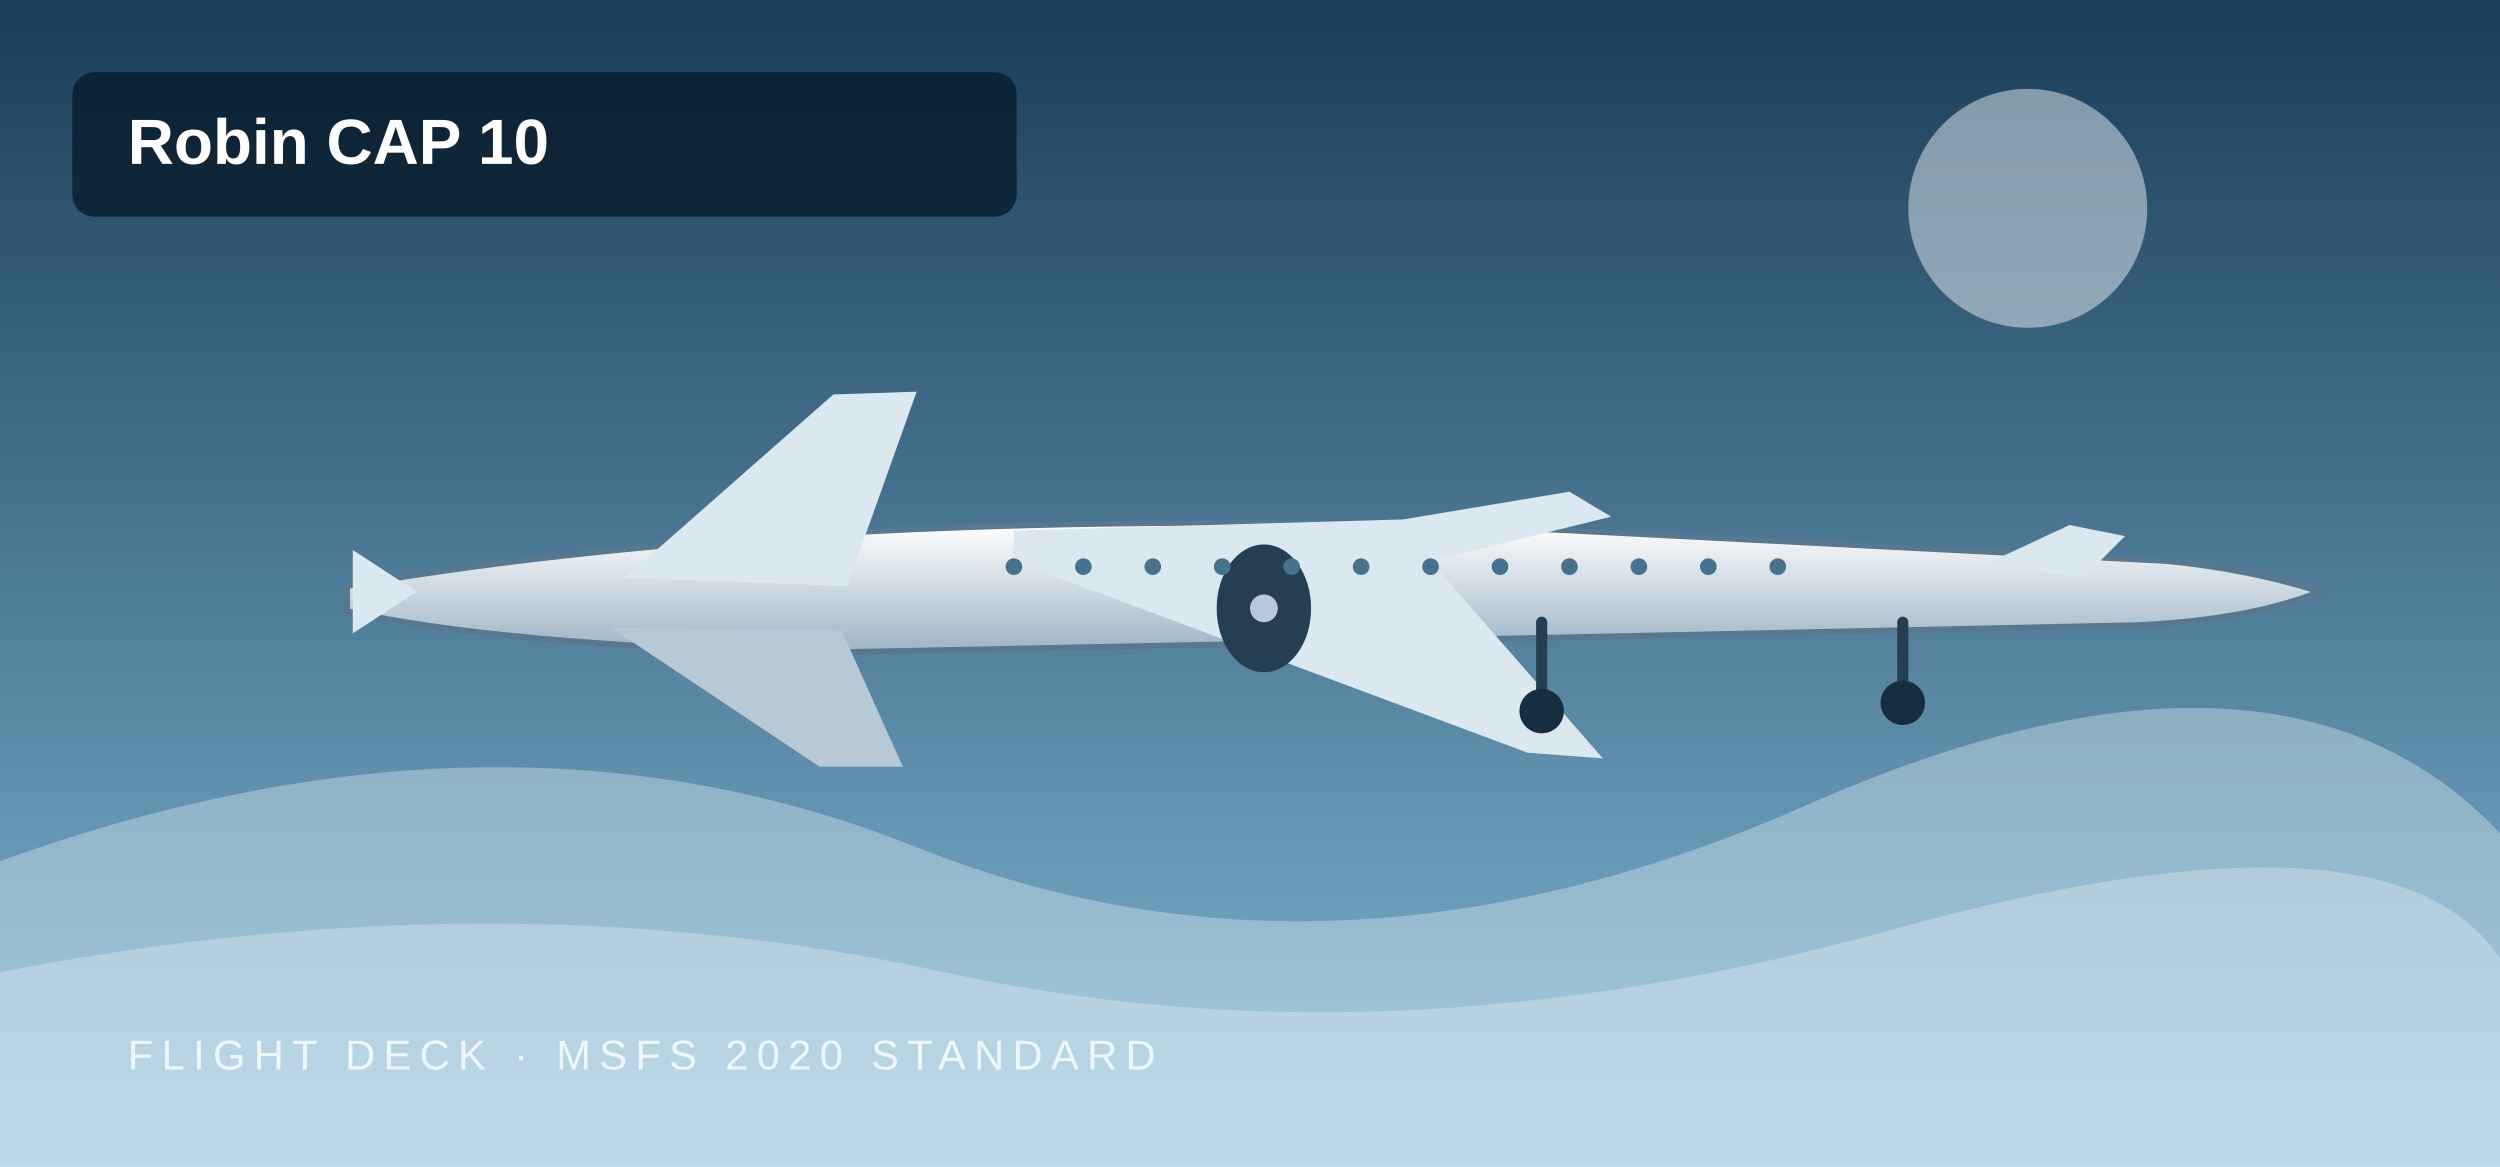
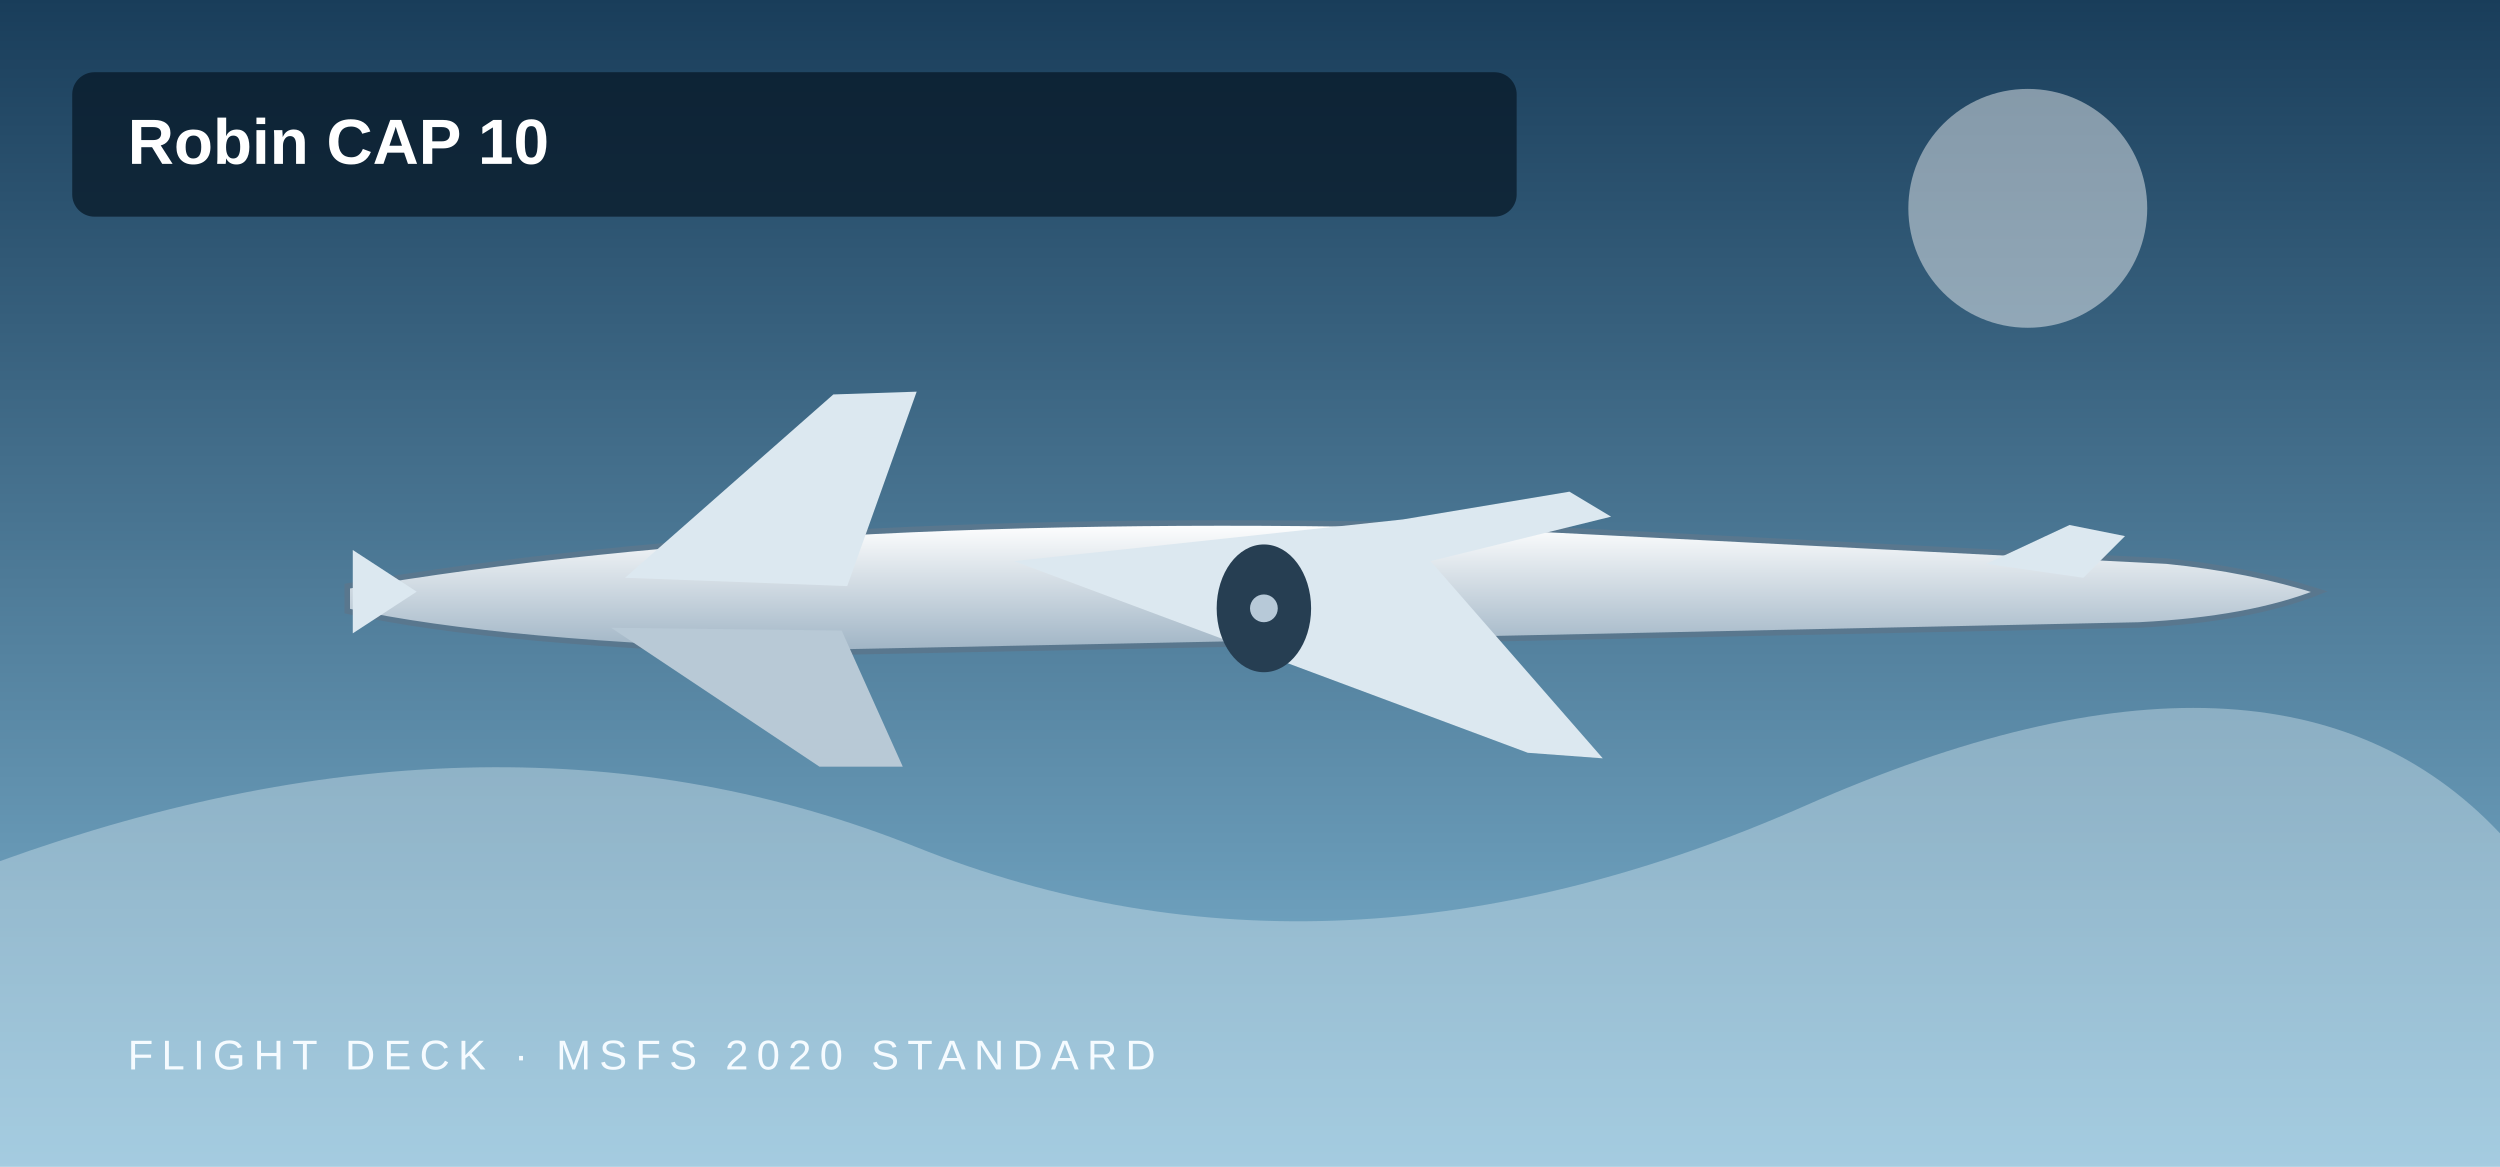
<svg xmlns="http://www.w3.org/2000/svg" viewBox="0 0 900 420">
  <defs>
-     <linearGradient id="sky" x2="0" y2="1">
+     <linearGradient id="s" x2="0" y2="1">
      <stop stop-color="#193d5a" />
      <stop offset="1" stop-color="#83b9d6" />
    </linearGradient>
-     <linearGradient id="body" x2="0" y2="1">
+     <linearGradient id="b" x2="0" y2="1">
      <stop stop-color="#fff" />
      <stop offset="1" stop-color="#9eb3c4" />
    </linearGradient>
  </defs>
-   <rect width="900" height="420" fill="url(#sky)" />
+   <rect width="900" height="420" fill="url(#s)" />
  <circle cx="730" cy="75" r="43" fill="#fff" opacity=".45" />
-   <path d="M0 310 Q180 245 330 305 T650 290 T900 300 V420 H0Z" fill="#d8e8ef" opacity=".4" />
-   <path d="M0 350 Q180 315 340 350 T680 335 T900 345 V420 H0Z" fill="#f4f8fa" opacity=".3" />
+   <path d="M0 310Q180 245 330 305T650 290T900 300V420H0Z" fill="#d8e8ef" opacity=".4" />
  <g transform="translate(35 6)">
-     <path d="M90 205 Q260 176 510 184 L745 196 Q775 199 800 207 Q775 217 735 219 L500 224 L255 229 Q145 226 90 214Z" fill="url(#body)" stroke="#59778e" stroke-width="2" />
-     <path d="M190 202 L265 136 L295 135 L270 205Z" fill="#dce8f0" />
-     <path d="M185 220 L260 270 L290 270 L268 221Z" fill="#b8c9d6" />
-     <path d="M330 196 L515 265 L542 267 L480 196 L545 180 L530 171 L470 181 L330 185 Z" fill="#dce8f0" />
+     <path d="M90 205Q260 176 510 184L745 196Q775 199 800 207Q775 217 735 219L500 224L255 229Q145 226 90 214Z" fill="url(#b)" stroke="#59778e" stroke-width="2" />
+     <path d="M190 202L265 136L295 135L270 205Z" fill="#dce8f0" />
+     <path d="M185 220L260 270L290 270L268 221Z" fill="#b8c9d6" />
+     <path d="M330 196L515 265L542 267L480 196L545 180L530 171L470 181Z" fill="#dce8f0" />
+     <path d="M115 207L92 192L92 222Z" fill="#dce8f0" />
+     <path d="M680 197L710 183L730 187L715 202Z" fill="#dce8f0" />
    <ellipse cx="420" cy="213" rx="17" ry="23" fill="#263e52" />
    <circle cx="420" cy="213" r="5" fill="#b7c9d8" />
-     <path d="M115 207 L92 192 L92 222Z" fill="#dce8f0" />
-     <path d="M680 197 L710 183 L730 187 L715 202Z" fill="#dce8f0" />
-     <g fill="#47718d">
-       <circle cx="330" cy="198" r="3" />
-       <circle cx="355" cy="198" r="3" />
-       <circle cx="380" cy="198" r="3" />
-       <circle cx="405" cy="198" r="3" />
-       <circle cx="430" cy="198" r="3" />
-       <circle cx="455" cy="198" r="3" />
-       <circle cx="480" cy="198" r="3" />
-       <circle cx="505" cy="198" r="3" />
-       <circle cx="530" cy="198" r="3" />
-       <circle cx="555" cy="198" r="3" />
-       <circle cx="580" cy="198" r="3" />
-       <circle cx="605" cy="198" r="3" />
-     </g>
-     <path d="M520 218 L520 248 M650 218 L650 245" stroke="#263e52" stroke-width="4" stroke-linecap="round" />
-     <circle cx="520" cy="250" r="8" fill="#172d40" />
-     <circle cx="650" cy="247" r="8" fill="#172d40" />
  </g>
-   <rect x="26" y="26" width="340" height="52" rx="8" fill="#071827" opacity=".75" />
-   <text x="46" y="59" fill="#fff" font-family="Arial,sans-serif" font-size="23" font-weight="700">Robin CAP 10</text>
-   <text x="46" y="385" fill="#f5fbff" opacity=".9" font-family="Arial,sans-serif" font-size="15" letter-spacing="3">FLIGHT DECK · MSFS 2020 STANDARD</text>
+   <rect x="26" y="26" width="520" height="52" rx="8" fill="#071827" opacity=".75" />
+   <text x="46" y="59" fill="#fff" font-family="Arial" font-size="23" font-weight="700">Robin CAP 10</text>
+   <text x="46" y="385" fill="#f5fbff" font-family="Arial" font-size="15" letter-spacing="3">FLIGHT DECK · MSFS 2020 STANDARD</text>
</svg>
